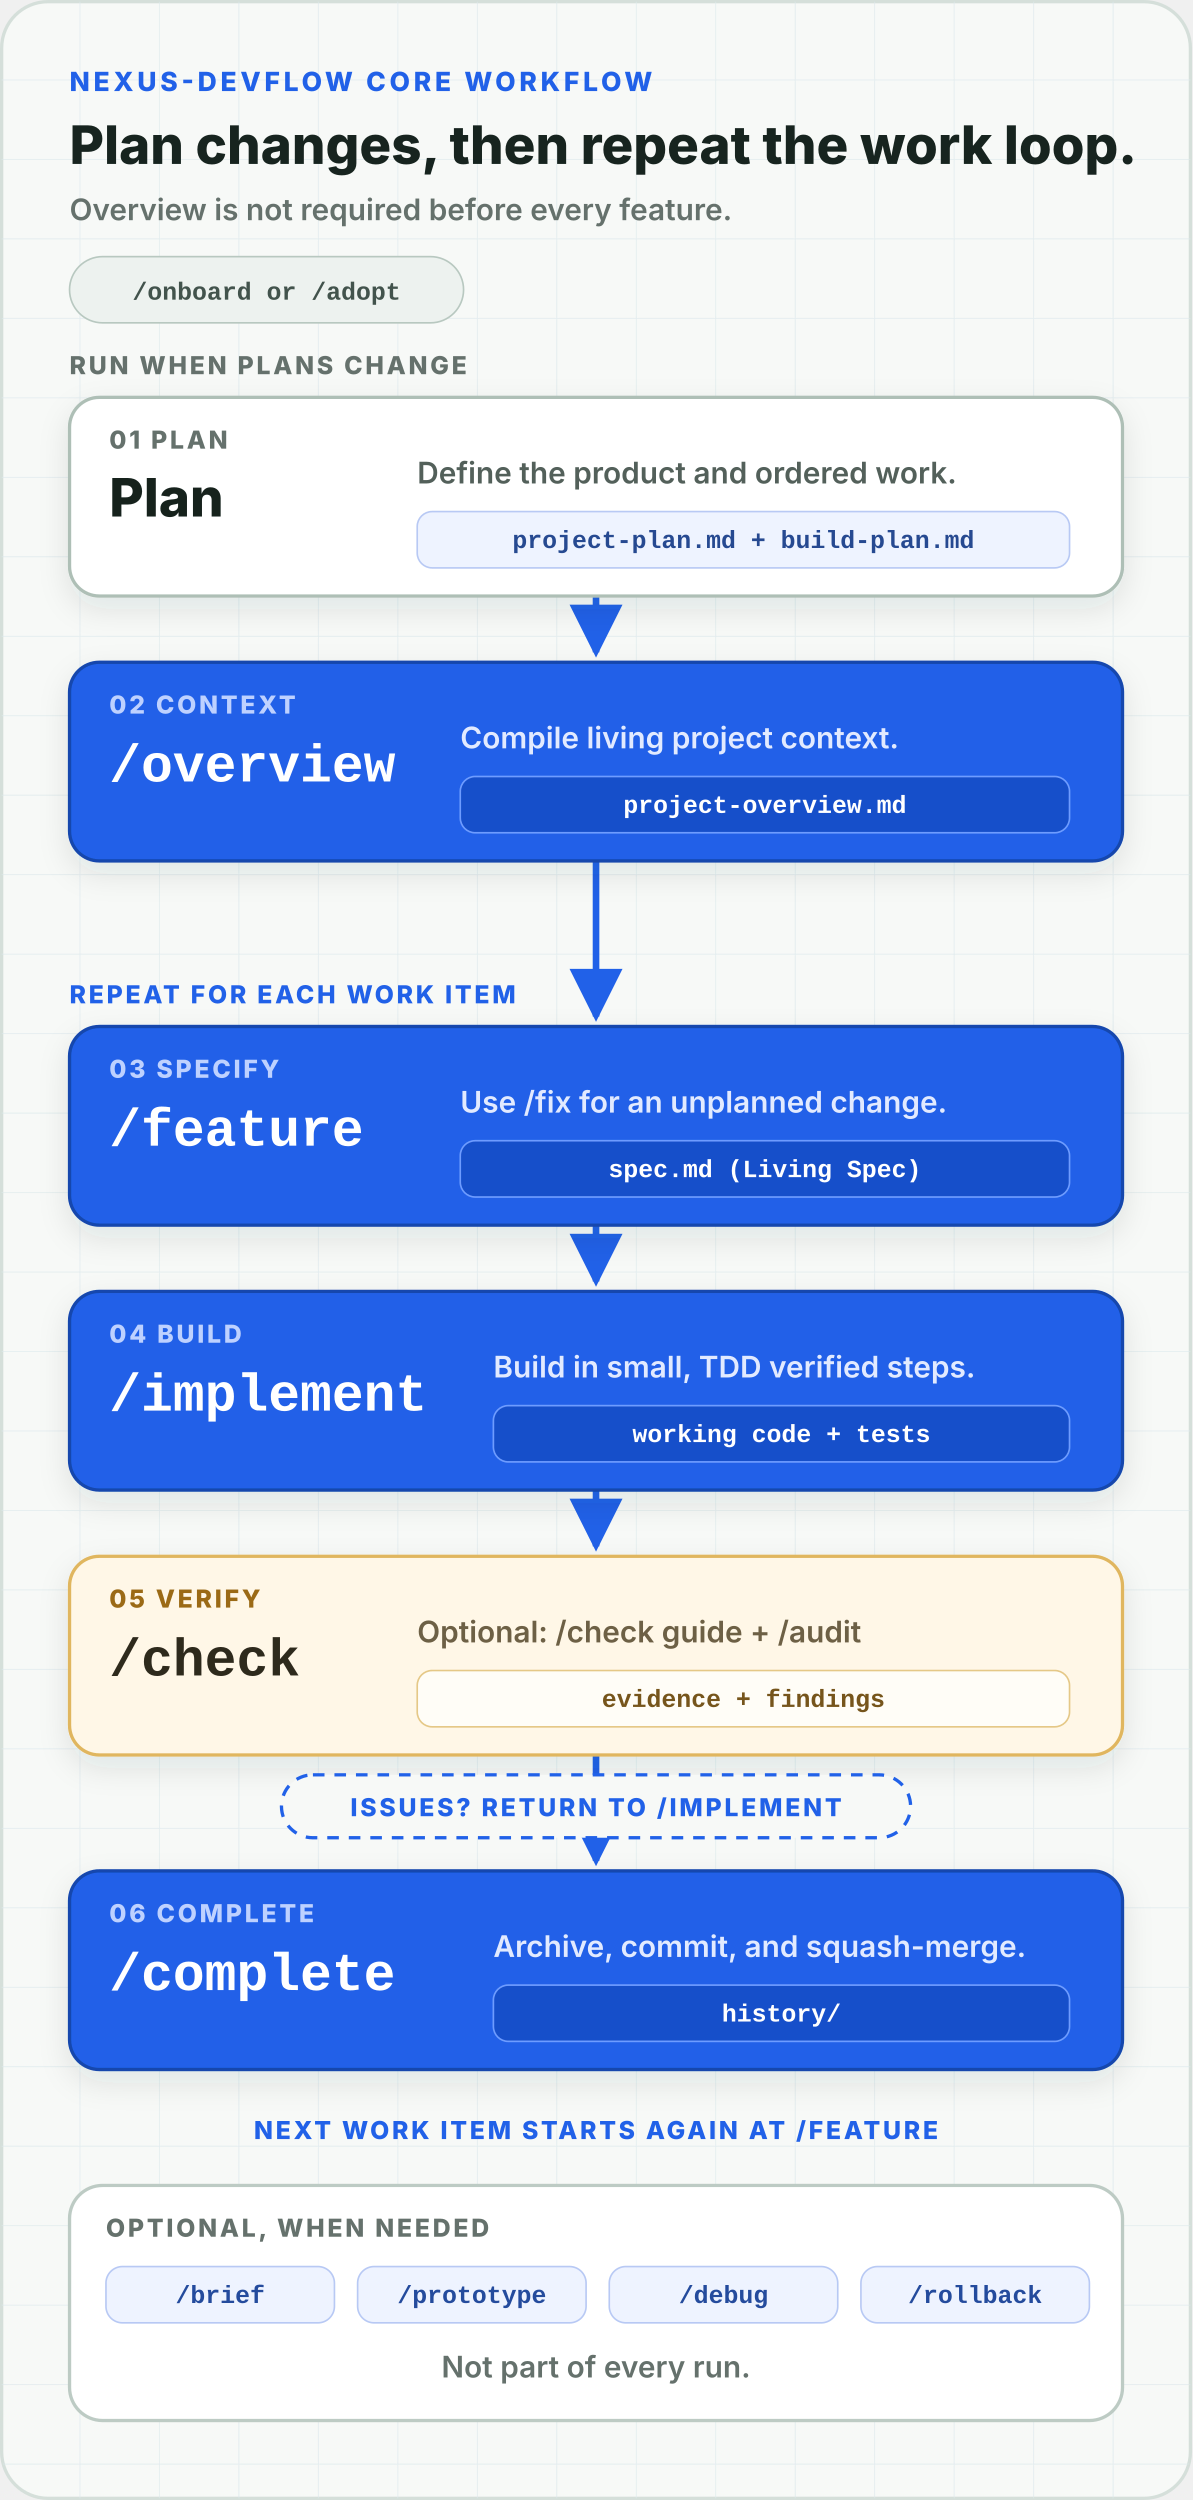
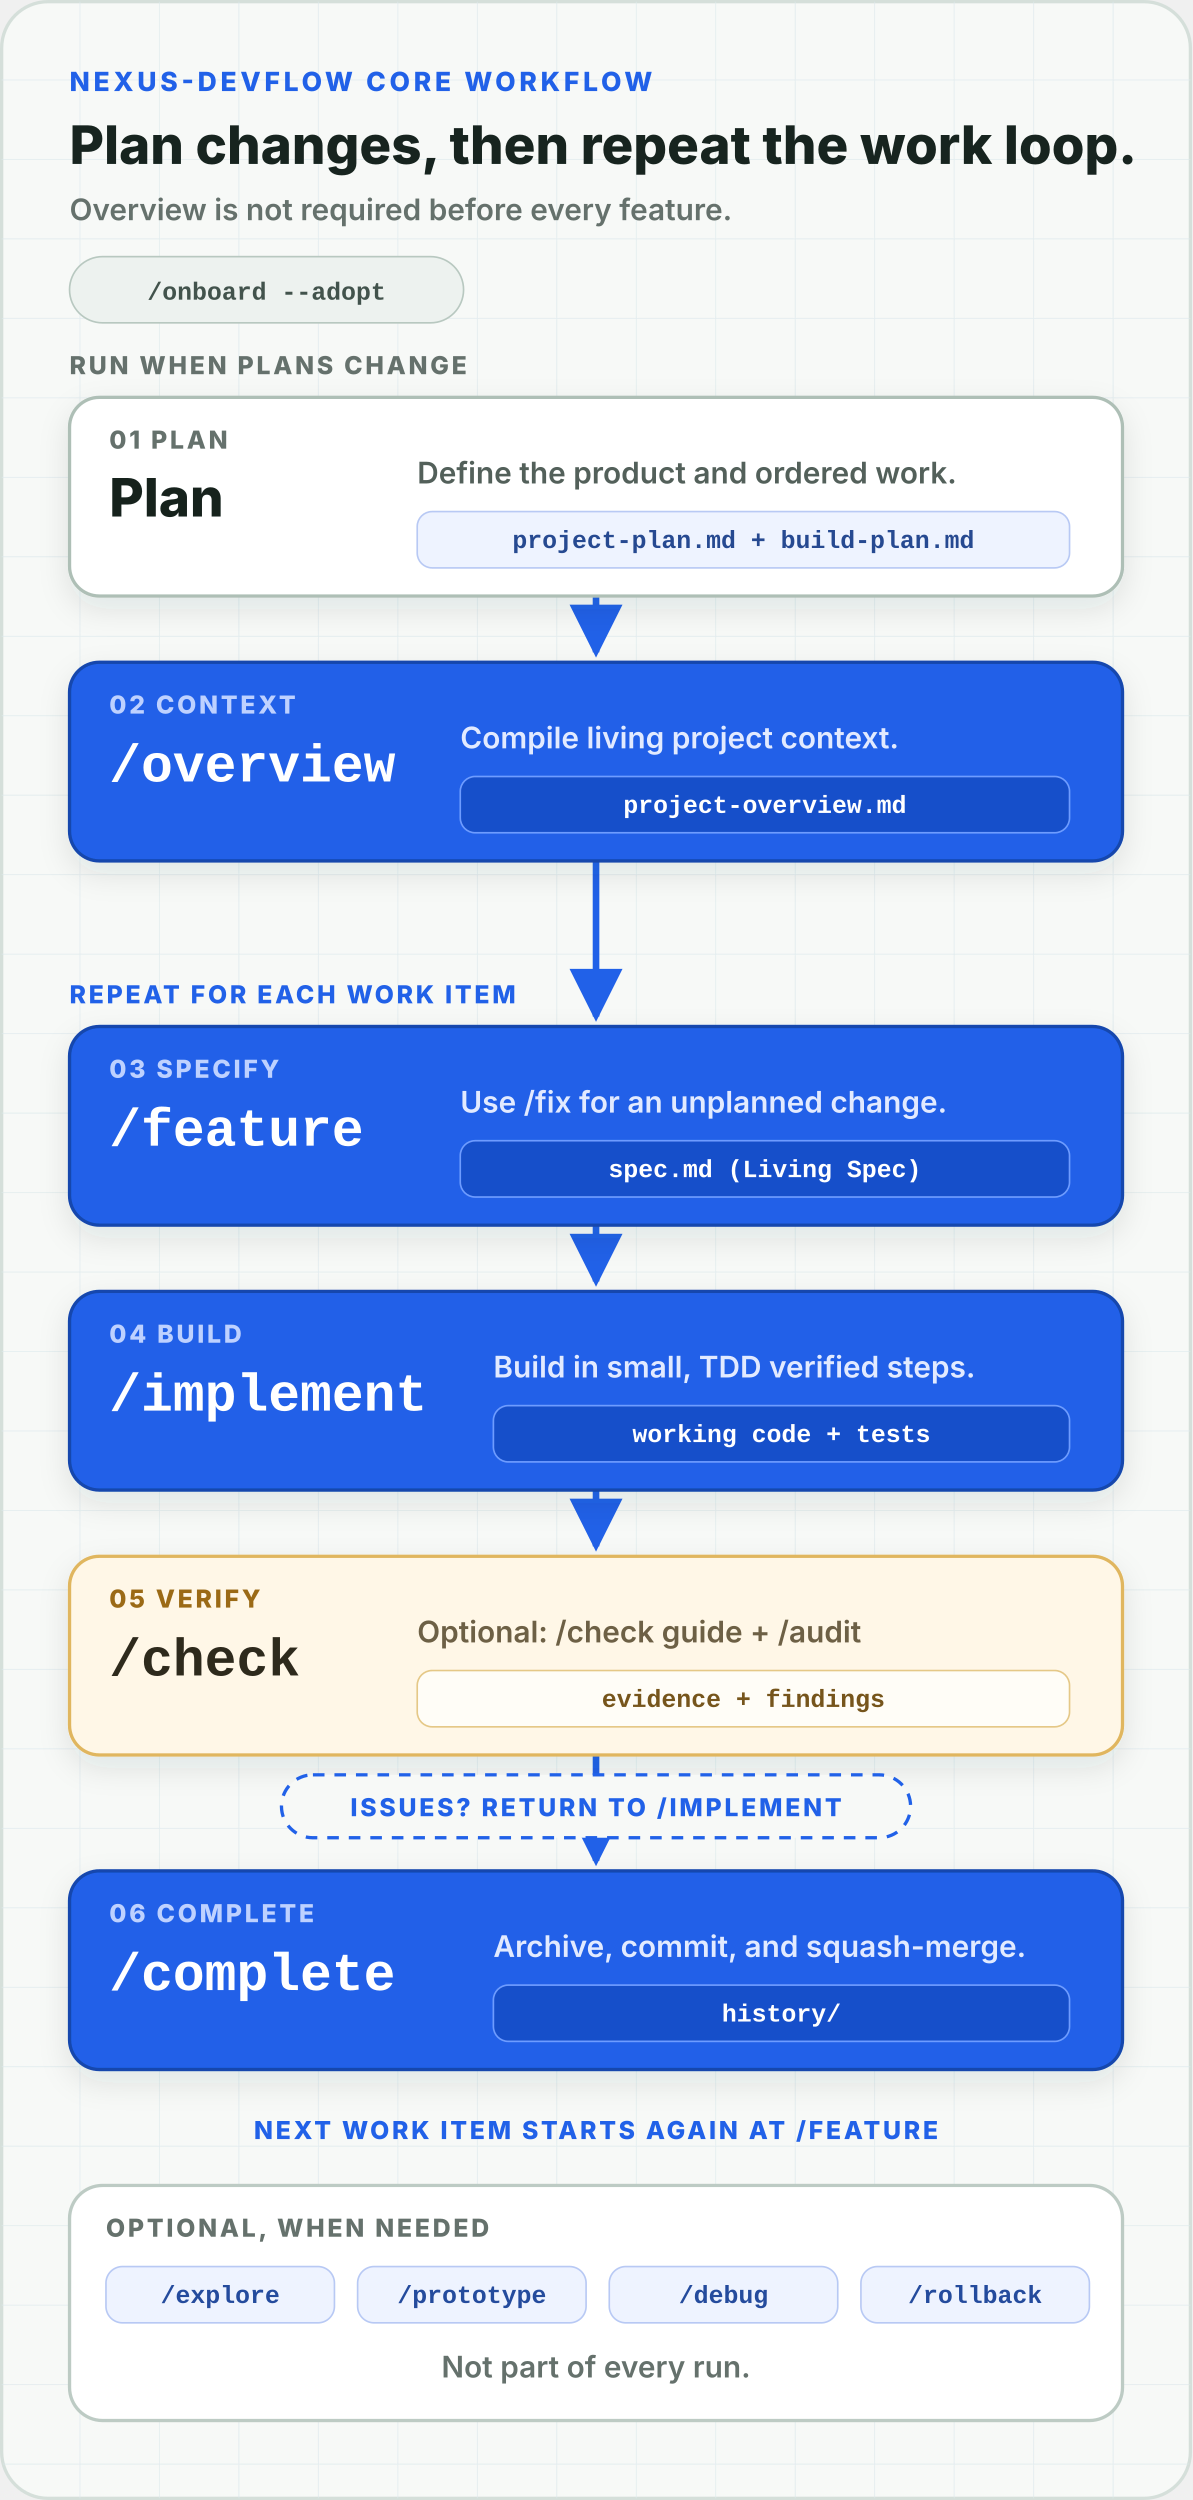
<svg xmlns="http://www.w3.org/2000/svg" viewBox="0 0 720 1510" role="img" aria-labelledby="title description">
  <defs>
    <pattern id="grid" width="48" height="48" patternUnits="userSpaceOnUse">
      <path d="M 48 0 L 0 0 0 48" fill="none" stroke="#dce8ec" stroke-width="1" />
    </pattern>
    <filter id="shadow" x="-20%" y="-20%" width="140%" height="160%">
      <feDropShadow dx="0" dy="7" stdDeviation="9" flood-color="#15342a" flood-opacity="0.1" />
    </filter>
    <marker id="arrow" viewBox="0 0 10 10" refX="9" refY="5" markerWidth="8" markerHeight="8" orient="auto-start-reverse">
      <path d="M 0 0 L 10 5 L 0 10 z" fill="#2161e8" />
    </marker>
    <style>
      .sans { font-family: Inter, ui-sans-serif, system-ui, -apple-system, BlinkMacSystemFont, "Segoe UI", sans-serif; }
      .mono { font-family: "SFMono-Regular", Consolas, "Liberation Mono", monospace; }
      .eyebrow { font-size: 16px; font-weight: 800; letter-spacing: 0.14em; }
      .stage { font-size: 15px; font-weight: 800; letter-spacing: 0.11em; }
      .command { font-size: 32px; font-weight: 800; }
      .body { font-size: 18px; font-weight: 600; }
      .artifact { font-size: 15px; font-weight: 700; }
    </style>
  </defs>
  <rect x="1" y="1" width="718" height="1508" rx="28" fill="#f7f9f7" stroke="#d5dfda" stroke-width="2" />
  <rect x="1" y="1" width="718" height="1508" rx="28" fill="url(#grid)" opacity="0.72" />
  <g class="sans">
    <text x="42" y="55" class="eyebrow" fill="#2161e8">NEXUS-DEVFLOW CORE WORKFLOW</text>
    <text x="42" y="99" font-size="32" font-weight="800" fill="#17241f">Plan changes, then repeat the work loop.</text>
    <text x="42" y="133" class="body" fill="#65716c">Overview is not required before every feature.</text>
    <g transform="translate(42 155)">
      <rect width="238" height="40" rx="20" fill="#edf2ef" stroke="#b8c8c0" />
-       <text x="119" y="26" class="mono artifact" text-anchor="middle" fill="#42534c">/onboard or /adopt</text>
+       <text x="119" y="26" class="mono artifact" text-anchor="middle" fill="#42534c">/onboard --adopt</text>
    </g>
    <text x="42" y="226" class="stage" fill="#65716c">RUN WHEN PLANS CHANGE</text>
    <text x="42" y="606" class="stage" fill="#2161e8">REPEAT FOR EACH WORK ITEM</text>
    <path d="M 360 360 V 394" stroke="#2161e8" stroke-width="4" marker-end="url(#arrow)" />
    <path d="M 360 520 V 614" stroke="#2161e8" stroke-width="4" marker-end="url(#arrow)" />
    <path d="M 360 740 V 774" stroke="#2161e8" stroke-width="4" marker-end="url(#arrow)" />
    <path d="M 360 900 V 934" stroke="#2161e8" stroke-width="4" marker-end="url(#arrow)" />
    <path d="M 360 1060 V 1124" stroke="#2161e8" stroke-width="4" marker-end="url(#arrow)" />
    <g transform="translate(42 240)" filter="url(#shadow)">
      <rect width="636" height="120" rx="18" fill="#ffffff" stroke="#aebfb6" stroke-width="2" />
      <text x="24" y="31" class="stage" fill="#65716c">01  PLAN</text>
      <text x="24" y="72" class="command" fill="#17241f">Plan</text>
      <text x="210" y="52" class="body" fill="#52605a">Define the product and ordered work.</text>
      <rect x="210" y="69" width="394" height="34" rx="9" fill="#eef3ff" stroke="#b8c9f4" />
      <text x="407" y="91" class="mono artifact" text-anchor="middle" fill="#274a91">project-plan.md + build-plan.md</text>
    </g>
    <g transform="translate(42 400)" filter="url(#shadow)">
      <rect width="636" height="120" rx="18" fill="#2161e8" stroke="#1247ad" stroke-width="2" />
      <text x="24" y="31" class="stage" fill="#bed1ff">02  CONTEXT</text>
      <text x="24" y="72" class="mono command" fill="#ffffff">/overview</text>
      <text x="236" y="52" class="body" fill="#e2eaff">Compile living project context.</text>
      <rect x="236" y="69" width="368" height="34" rx="9" fill="#174fca" stroke="#6e9cff" />
      <text x="420" y="91" class="mono artifact" text-anchor="middle" fill="#ffffff">project-overview.md</text>
    </g>
    <g transform="translate(42 620)" filter="url(#shadow)">
      <rect width="636" height="120" rx="18" fill="#2161e8" stroke="#1247ad" stroke-width="2" />
      <text x="24" y="31" class="stage" fill="#bed1ff">03  SPECIFY</text>
      <text x="24" y="72" class="mono command" fill="#ffffff">/feature</text>
      <text x="236" y="52" class="body" fill="#e2eaff">Use /fix for an unplanned change.</text>
      <rect x="236" y="69" width="368" height="34" rx="9" fill="#174fca" stroke="#6e9cff" />
      <text x="420" y="91" class="mono artifact" text-anchor="middle" fill="#ffffff">spec.md (Living Spec)</text>
    </g>
    <g transform="translate(42 780)" filter="url(#shadow)">
      <rect width="636" height="120" rx="18" fill="#2161e8" stroke="#1247ad" stroke-width="2" />
      <text x="24" y="31" class="stage" fill="#bed1ff">04  BUILD</text>
      <text x="24" y="72" class="mono command" fill="#ffffff">/implement</text>
      <text x="256" y="52" class="body" fill="#e2eaff">Build in small, TDD verified steps.</text>
      <rect x="256" y="69" width="348" height="34" rx="9" fill="#174fca" stroke="#6e9cff" />
      <text x="430" y="91" class="mono artifact" text-anchor="middle" fill="#ffffff">working code + tests</text>
    </g>
    <g transform="translate(42 940)" filter="url(#shadow)">
      <rect width="636" height="120" rx="18" fill="#fff7e7" stroke="#e0b65e" stroke-width="2" />
      <text x="24" y="31" class="stage" fill="#9b6a17">05  VERIFY</text>
      <text x="24" y="72" class="mono command" fill="#2f2a1e">/check</text>
      <text x="210" y="52" class="body" fill="#6d6045">Optional: /check guide + /audit</text>
      <rect x="210" y="69" width="394" height="34" rx="9" fill="#fffdf7" stroke="#e5c887" />
      <text x="407" y="91" class="mono artifact" text-anchor="middle" fill="#76551b">evidence + findings</text>
    </g>
    <g transform="translate(170 1072)">
      <rect width="380" height="38" rx="19" fill="#f7f9f7" stroke="#2161e8" stroke-width="2" stroke-dasharray="7 6" />
      <text x="190" y="25" class="stage" text-anchor="middle" fill="#2161e8">ISSUES? RETURN TO /IMPLEMENT</text>
    </g>
    <g transform="translate(42 1130)" filter="url(#shadow)">
      <rect width="636" height="120" rx="18" fill="#2161e8" stroke="#1247ad" stroke-width="2" />
      <text x="24" y="31" class="stage" fill="#bed1ff">06  COMPLETE</text>
      <text x="24" y="72" class="mono command" fill="#ffffff">/complete</text>
      <text x="256" y="52" class="body" fill="#e2eaff">Archive, commit, and squash-merge.</text>
      <rect x="256" y="69" width="348" height="34" rx="9" fill="#174fca" stroke="#6e9cff" />
      <text x="430" y="91" class="mono artifact" text-anchor="middle" fill="#ffffff">history/</text>
    </g>
    <text x="360" y="1292" class="stage" text-anchor="middle" fill="#2161e8">NEXT WORK ITEM STARTS AGAIN AT /FEATURE</text>
    <g transform="translate(42 1320)">
      <rect width="636" height="142" rx="20" fill="#ffffff" stroke="#bdcbc4" stroke-width="2" />
      <text x="22" y="31" class="stage" fill="#65716c">OPTIONAL, WHEN NEEDED</text>
      <g class="mono artifact" text-anchor="middle">
        <g transform="translate(22 49)">
          <rect width="138" height="34" rx="10" fill="#eef3ff" stroke="#b8c9f4" />
-           <text x="69" y="22" fill="#244b9d">/brief</text>
+           <text x="69" y="22" fill="#244b9d">/explore</text>
        </g>
        <g transform="translate(174 49)">
          <rect width="138" height="34" rx="10" fill="#eef3ff" stroke="#b8c9f4" />
          <text x="69" y="22" fill="#244b9d">/prototype</text>
        </g>
        <g transform="translate(326 49)">
          <rect width="138" height="34" rx="10" fill="#eef3ff" stroke="#b8c9f4" />
          <text x="69" y="22" fill="#244b9d">/debug</text>
        </g>
        <g transform="translate(478 49)">
          <rect width="138" height="34" rx="10" fill="#eef3ff" stroke="#b8c9f4" />
          <text x="69" y="22" fill="#244b9d">/rollback</text>
        </g>
      </g>
      <text x="318" y="116" class="body" text-anchor="middle" fill="#65716c">Not part of every run.</text>
    </g>
  </g>
</svg>
